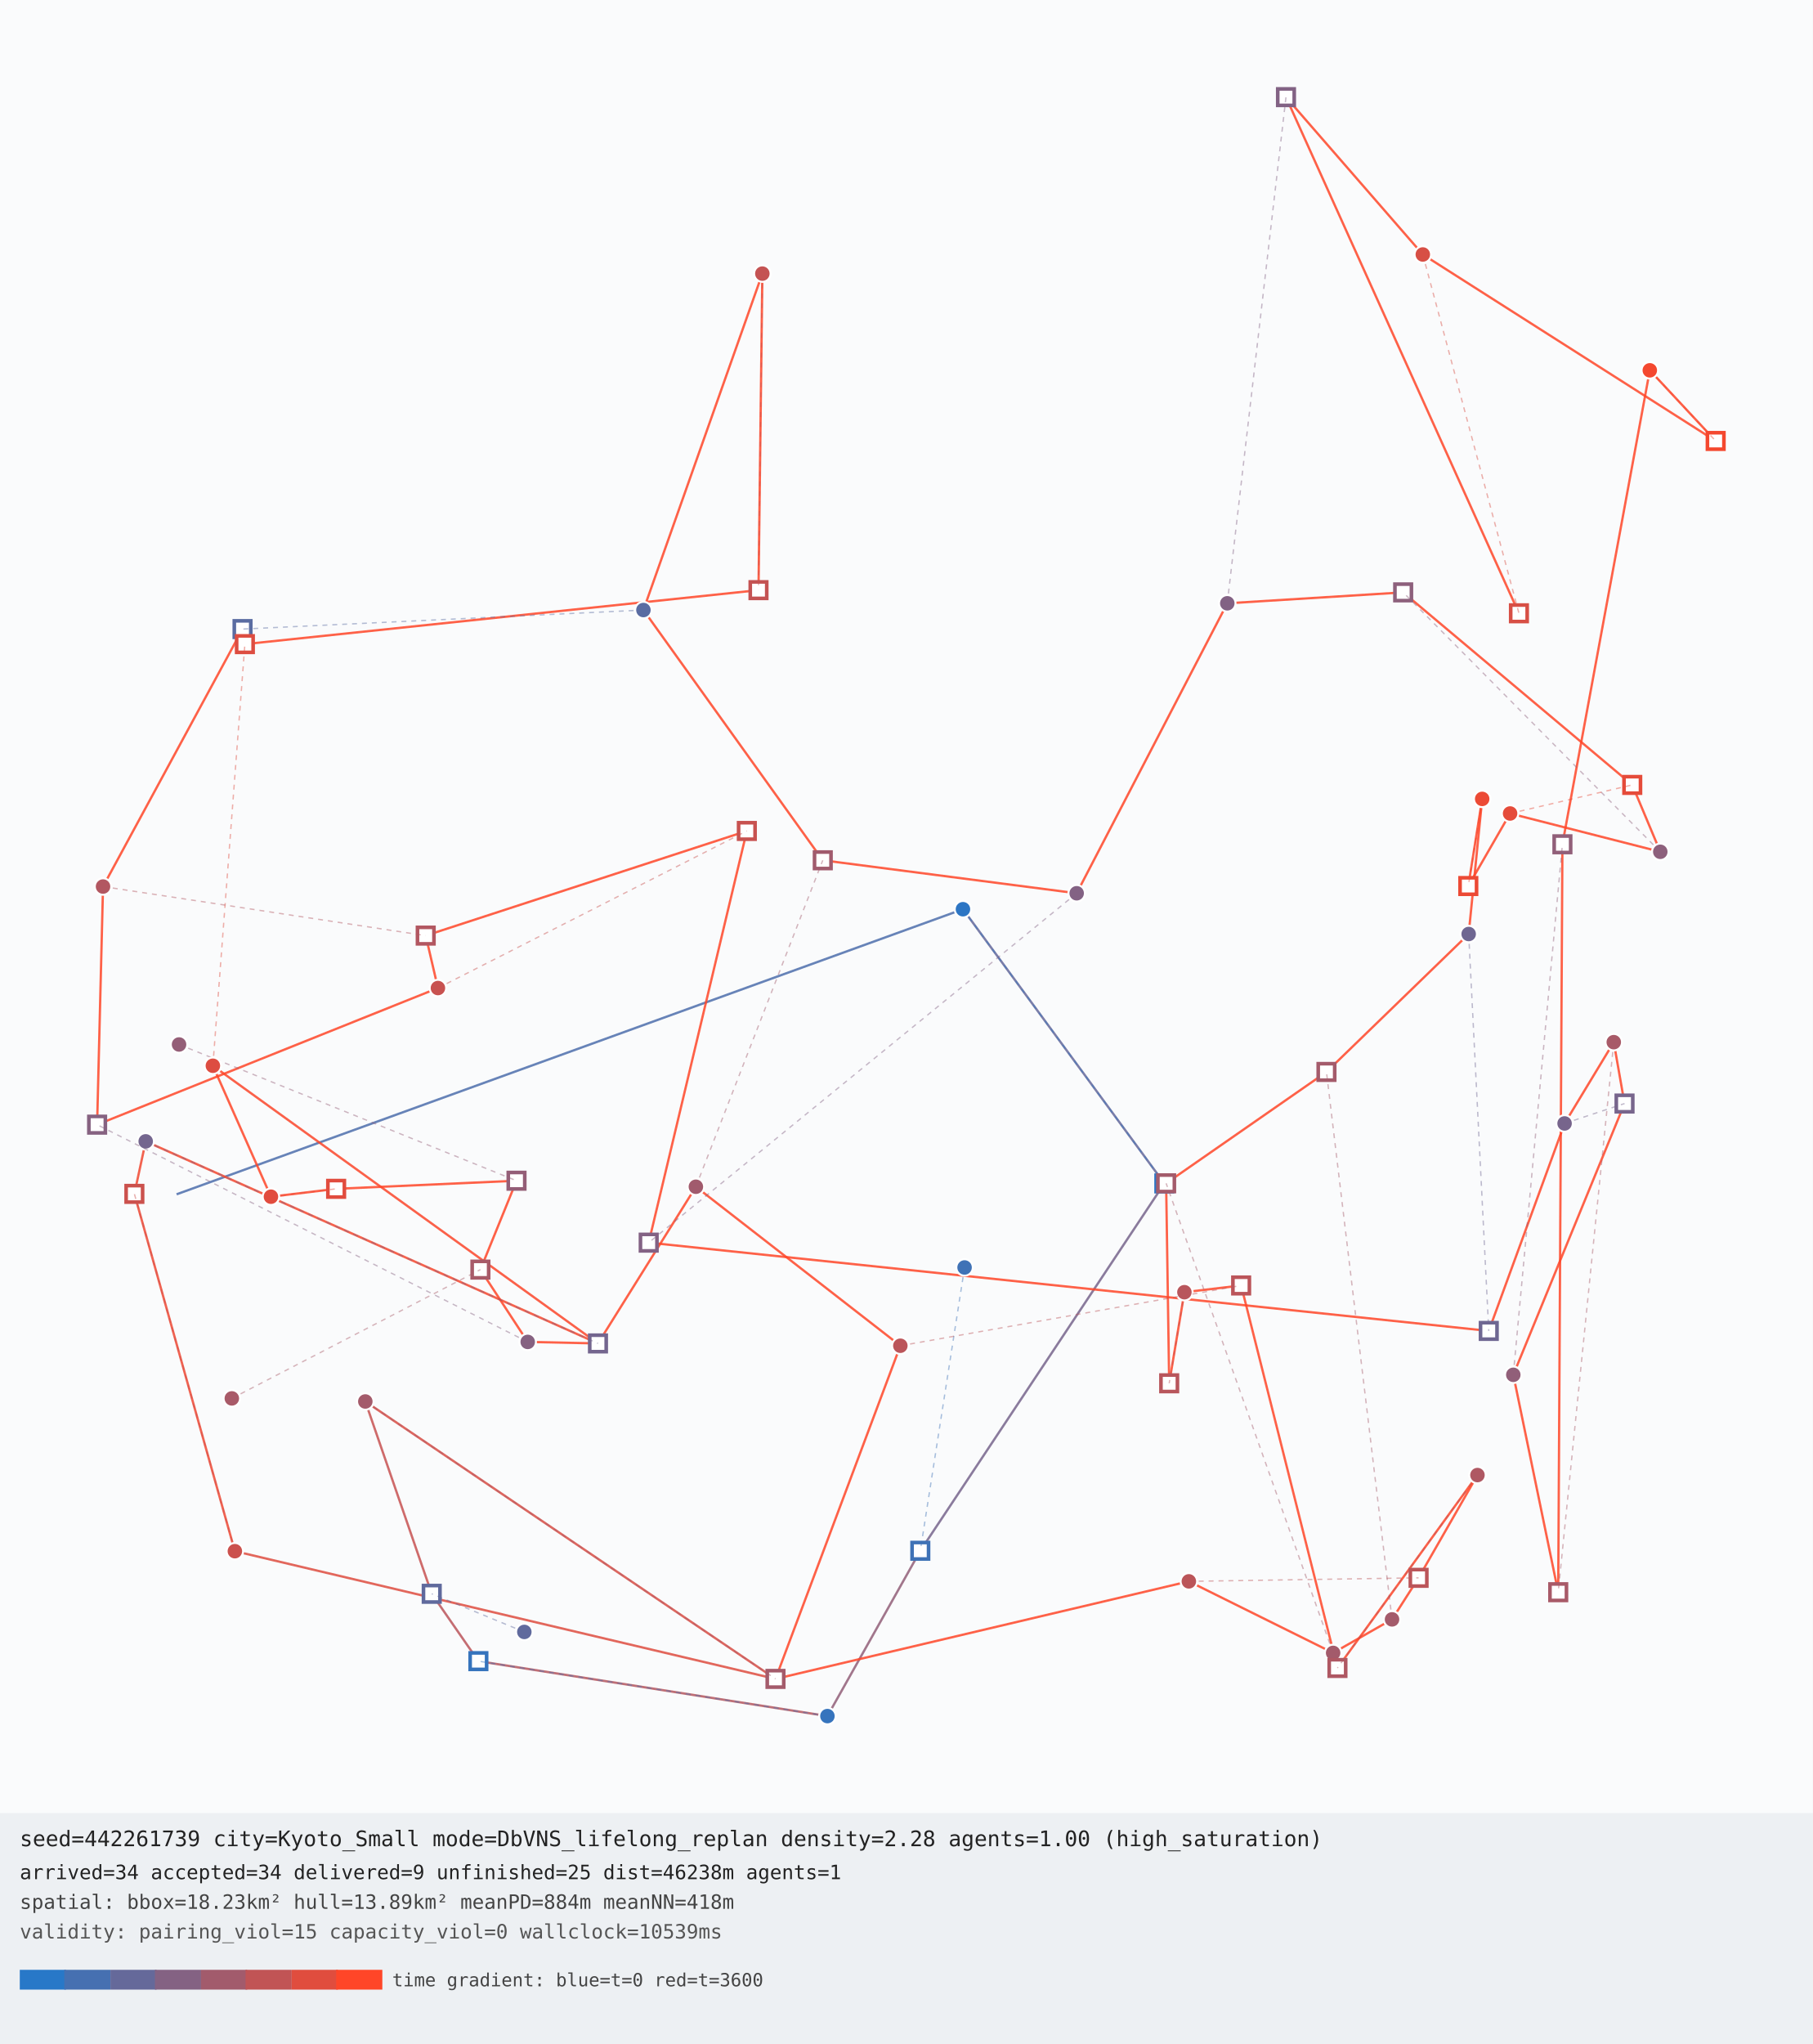
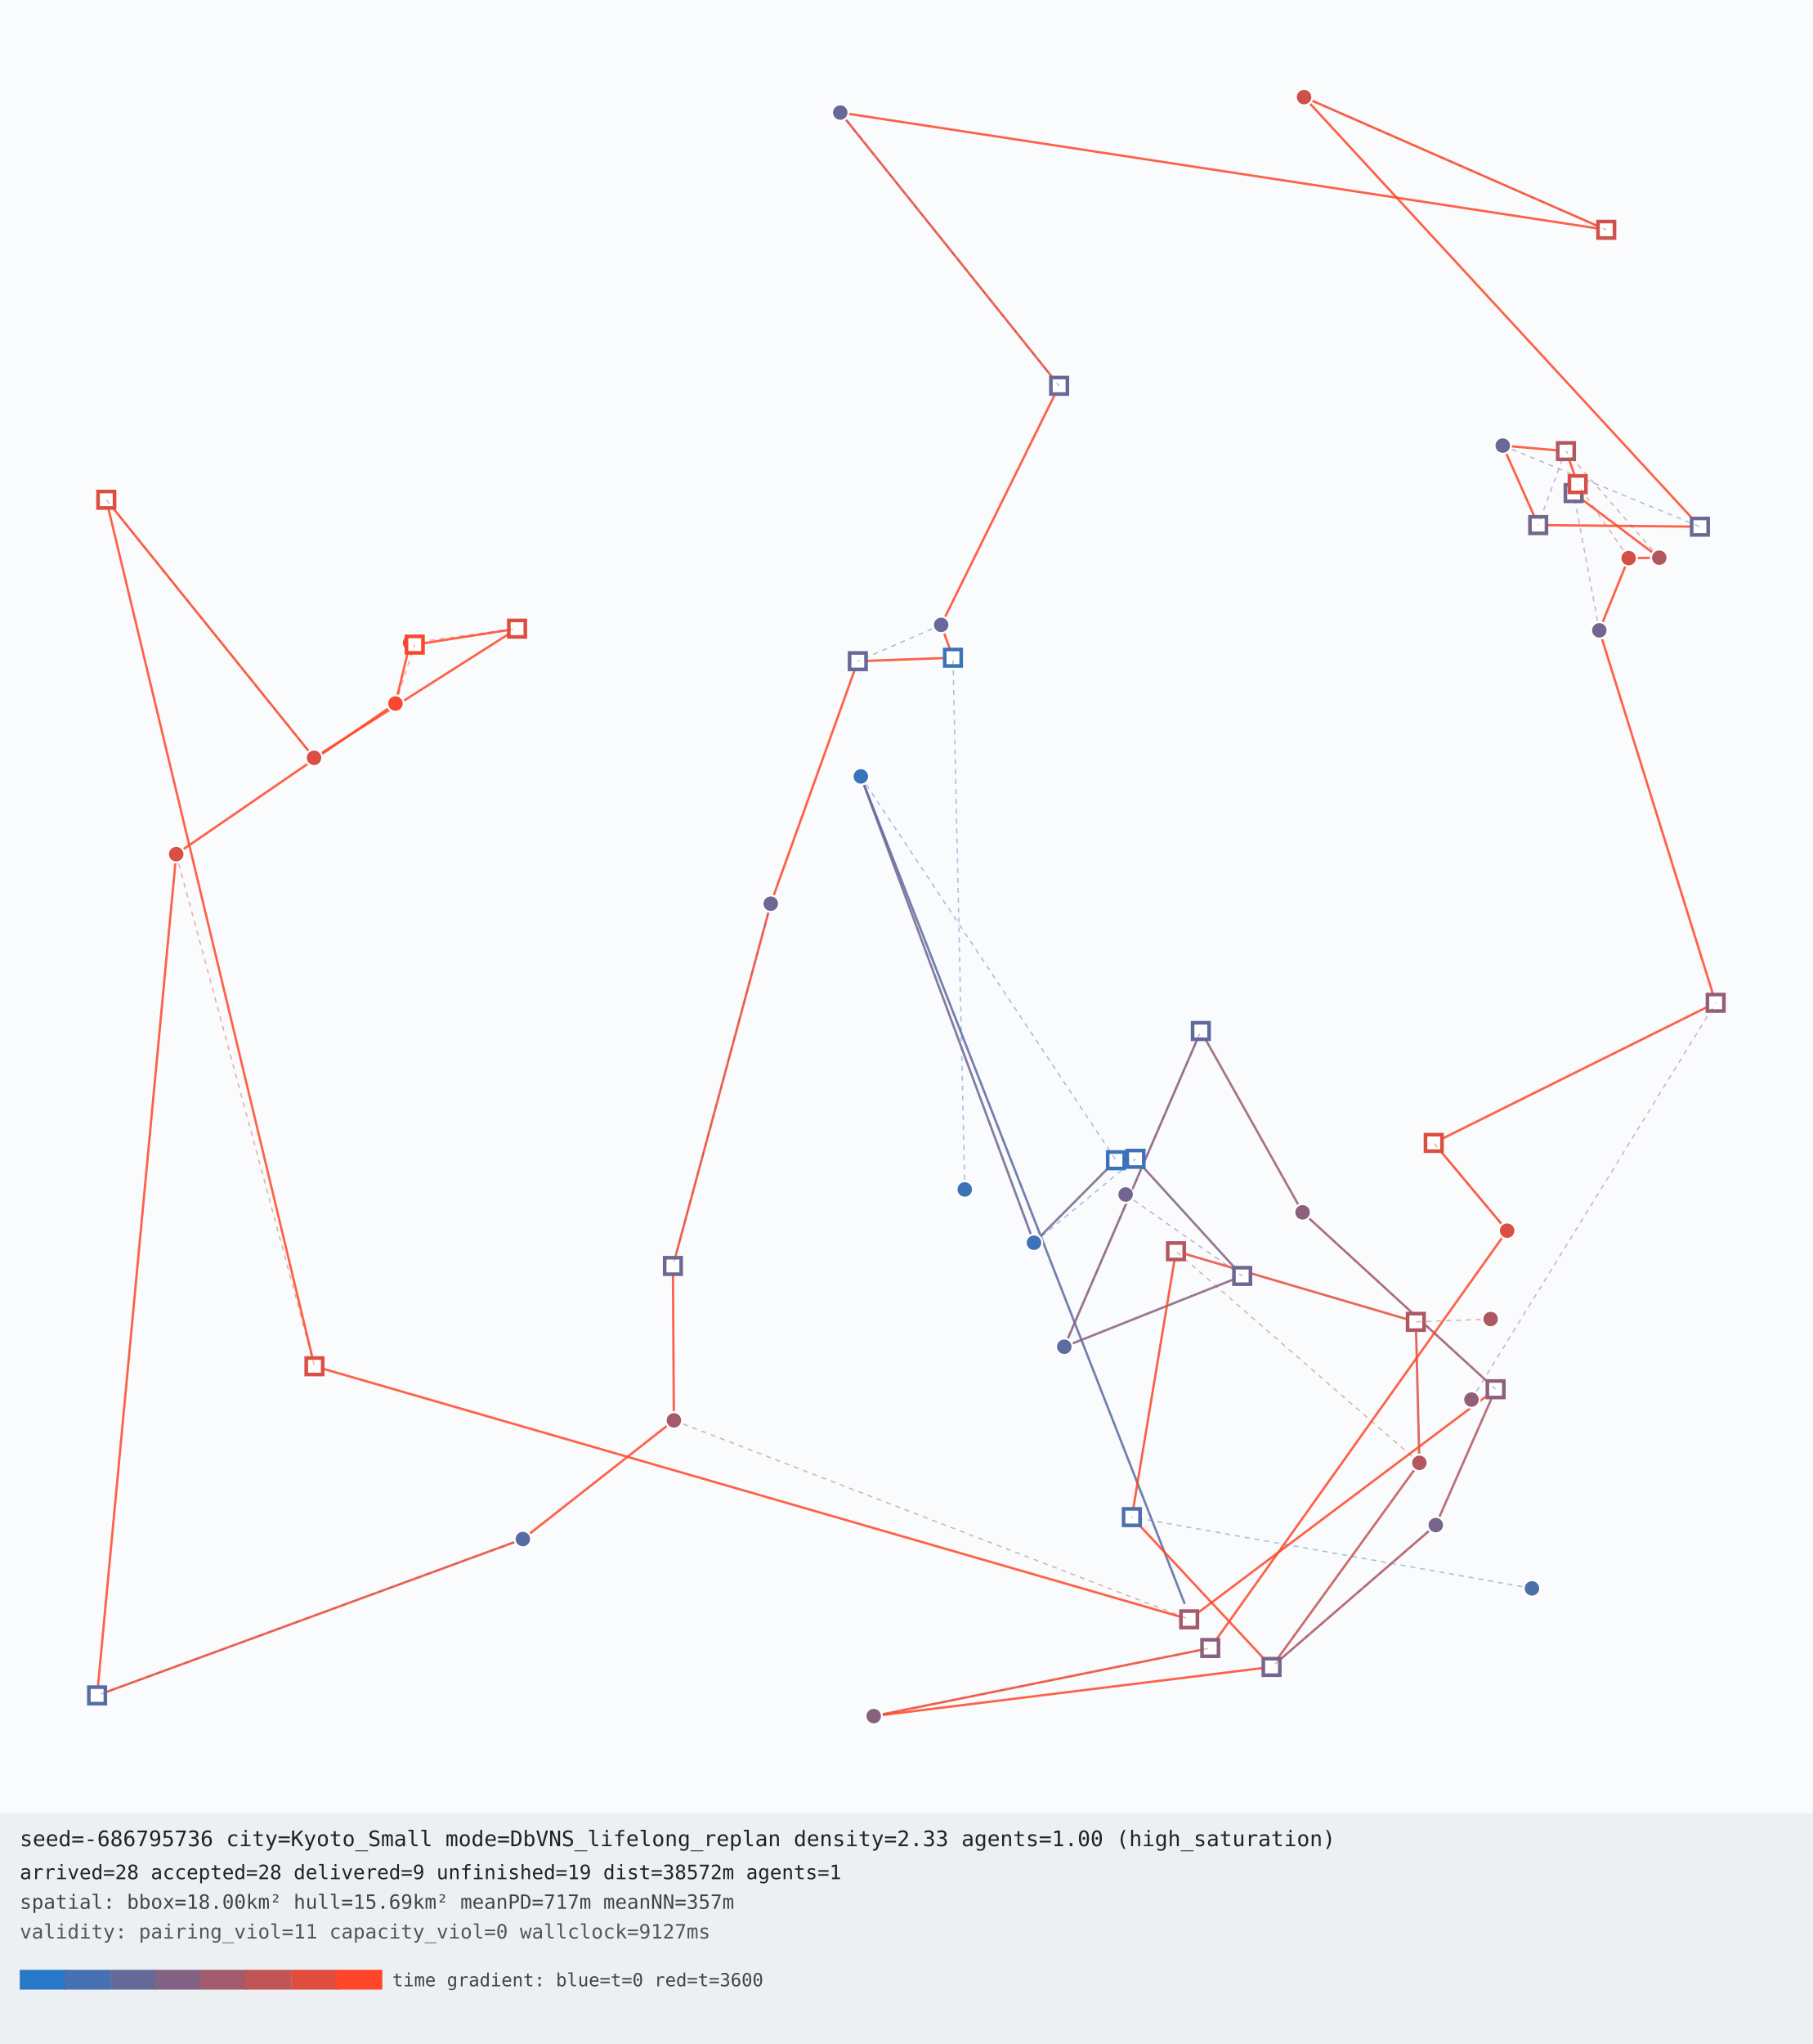
<svg xmlns="http://www.w3.org/2000/svg" width="1100" height="1240">
  <rect width="1100" height="1100" fill="#fafbfc" />
-   <line x1="107.165" y1="724.518" x2="584.319" y2="551.583" stroke="rgb(77,111,172)" stroke-width="1.4" opacity="0.85" />
-   <line x1="584.319" y1="551.583" x2="706.524" y2="717.931" stroke="rgb(101,105,154)" stroke-width="1.4" opacity="0.85" />
-   <line x1="706.524" y1="717.931" x2="558.444" y2="940.78" stroke="rgb(119,101,140)" stroke-width="1.4" opacity="0.85" />
-   <line x1="558.444" y1="940.78" x2="502.077" y2="1041.07" stroke="rgb(146,95,120)" stroke-width="1.4" opacity="0.85" />
-   <line x1="502.077" y1="1041.07" x2="290.28" y2="1007.74" stroke="rgb(181,87,94)" stroke-width="1.4" opacity="0.85" />
-   <line x1="290.28" y1="1007.74" x2="261.974" y2="966.881" stroke="rgb(187,85,90)" stroke-width="1.4" opacity="0.85" />
-   <line x1="261.974" y1="966.881" x2="221.672" y2="850.211" stroke="rgb(199,82,81)" stroke-width="1.4" opacity="0.85" />
-   <line x1="221.672" y1="850.211" x2="470.567" y2="1018.51" stroke="rgb(216,78,68)" stroke-width="1.4" opacity="0.85" />
-   <line x1="470.567" y1="1018.51" x2="142.517" y2="941.032" stroke="rgb(222,77,64)" stroke-width="1.4" opacity="0.85" />
-   <line x1="142.517" y1="941.032" x2="81.535" y2="724.266" stroke="rgb(238,73,52)" stroke-width="1.4" opacity="0.85" />
-   <line x1="81.535" y1="724.266" x2="88.412" y2="692.406" stroke="rgb(241,73,49)" stroke-width="1.4" opacity="0.85" />
-   <line x1="88.412" y1="692.406" x2="362.85" y2="814.997" stroke="rgb(246,72,46)" stroke-width="1.4" opacity="0.85" />
-   <line x1="362.85" y1="814.997" x2="129.172" y2="646.542" stroke="rgb(251,70,42)" stroke-width="1.4" opacity="0.85" />
-   <line x1="129.172" y1="646.542" x2="164.412" y2="725.983" stroke="rgb(255,70,40)" stroke-width="1.4" opacity="0.85" />
-   <line x1="164.412" y1="725.983" x2="203.965" y2="721.203" stroke="rgb(255,70,40)" stroke-width="1.4" opacity="0.85" />
-   <line x1="203.965" y1="721.203" x2="313.418" y2="716.289" stroke="rgb(255,70,40)" stroke-width="1.4" opacity="0.85" />
-   <line x1="313.418" y1="716.289" x2="291.511" y2="770.21" stroke="rgb(255,70,40)" stroke-width="1.4" opacity="0.85" />
-   <line x1="291.511" y1="770.21" x2="320.218" y2="814.077" stroke="rgb(255,70,40)" stroke-width="1.4" opacity="0.85" />
-   <line x1="320.218" y1="814.077" x2="362.85" y2="814.997" stroke="rgb(255,70,40)" stroke-width="1.4" opacity="0.85" />
-   <line x1="362.85" y1="814.997" x2="422.26" y2="719.943" stroke="rgb(255,70,40)" stroke-width="1.4" opacity="0.85" />
-   <line x1="422.26" y1="719.943" x2="546.33" y2="816.398" stroke="rgb(255,70,40)" stroke-width="1.4" opacity="0.85" />
-   <line x1="546.33" y1="816.398" x2="470.567" y2="1018.51" stroke="rgb(255,70,40)" stroke-width="1.4" opacity="0.85" />
-   <line x1="470.567" y1="1018.51" x2="721.394" y2="959.333" stroke="rgb(255,70,40)" stroke-width="1.4" opacity="0.85" />
-   <line x1="721.394" y1="959.333" x2="808.94" y2="1002.74" stroke="rgb(255,70,40)" stroke-width="1.4" opacity="0.85" />
-   <line x1="808.94" y1="1002.74" x2="844.688" y2="982.399" stroke="rgb(255,70,40)" stroke-width="1.4" opacity="0.85" />
-   <line x1="844.688" y1="982.399" x2="860.799" y2="957.2" stroke="rgb(255,70,40)" stroke-width="1.4" opacity="0.85" />
-   <line x1="860.799" y1="957.2" x2="896.521" y2="894.854" stroke="rgb(255,70,40)" stroke-width="1.4" opacity="0.85" />
-   <line x1="896.521" y1="894.854" x2="811.562" y2="1011.88" stroke="rgb(255,70,40)" stroke-width="1.4" opacity="0.85" />
-   <line x1="811.562" y1="1011.88" x2="753.128" y2="779.834" stroke="rgb(255,70,40)" stroke-width="1.4" opacity="0.85" />
-   <line x1="753.128" y1="779.834" x2="718.693" y2="783.913" stroke="rgb(255,70,40)" stroke-width="1.4" opacity="0.85" />
-   <line x1="718.693" y1="783.913" x2="709.463" y2="839.181" stroke="rgb(255,70,40)" stroke-width="1.4" opacity="0.85" />
-   <line x1="709.463" y1="839.181" x2="707.609" y2="717.862" stroke="rgb(255,70,40)" stroke-width="1.4" opacity="0.85" />
-   <line x1="707.609" y1="717.862" x2="804.897" y2="650.294" stroke="rgb(255,70,40)" stroke-width="1.4" opacity="0.85" />
-   <line x1="804.897" y1="650.294" x2="891.194" y2="566.623" stroke="rgb(255,70,40)" stroke-width="1.4" opacity="0.85" />
-   <line x1="891.194" y1="566.623" x2="899.391" y2="484.658" stroke="rgb(255,70,40)" stroke-width="1.4" opacity="0.85" />
-   <line x1="899.391" y1="484.658" x2="890.964" y2="537.512" stroke="rgb(255,70,40)" stroke-width="1.4" opacity="0.85" />
-   <line x1="890.964" y1="537.512" x2="916.321" y2="493.504" stroke="rgb(255,70,40)" stroke-width="1.4" opacity="0.85" />
-   <line x1="916.321" y1="493.504" x2="1007.46" y2="516.737" stroke="rgb(255,70,40)" stroke-width="1.4" opacity="0.85" />
-   <line x1="1007.46" y1="516.737" x2="990.449" y2="476.172" stroke="rgb(255,70,40)" stroke-width="1.4" opacity="0.85" />
-   <line x1="990.449" y1="476.172" x2="851.446" y2="359.366" stroke="rgb(255,70,40)" stroke-width="1.4" opacity="0.85" />
-   <line x1="851.446" y1="359.366" x2="744.72" y2="365.996" stroke="rgb(255,70,40)" stroke-width="1.4" opacity="0.85" />
-   <line x1="744.72" y1="365.996" x2="653.326" y2="541.902" stroke="rgb(255,70,40)" stroke-width="1.4" opacity="0.85" />
-   <line x1="653.326" y1="541.902" x2="499.257" y2="521.895" stroke="rgb(255,70,40)" stroke-width="1.4" opacity="0.85" />
-   <line x1="499.257" y1="521.895" x2="390.428" y2="370.085" stroke="rgb(255,70,40)" stroke-width="1.4" opacity="0.85" />
-   <line x1="390.428" y1="370.085" x2="462.597" y2="165.984" stroke="rgb(255,70,40)" stroke-width="1.4" opacity="0.85" />
-   <line x1="462.597" y1="165.984" x2="460.257" y2="358.014" stroke="rgb(255,70,40)" stroke-width="1.4" opacity="0.85" />
-   <line x1="460.257" y1="358.014" x2="148.595" y2="390.758" stroke="rgb(255,70,40)" stroke-width="1.4" opacity="0.85" />
-   <line x1="148.595" y1="390.758" x2="147.171" y2="381.63" stroke="rgb(255,70,40)" stroke-width="1.4" opacity="0.85" />
-   <line x1="147.171" y1="381.63" x2="62.518" y2="537.831" stroke="rgb(255,70,40)" stroke-width="1.4" opacity="0.85" />
-   <line x1="62.518" y1="537.831" x2="58.929" y2="682.277" stroke="rgb(255,70,40)" stroke-width="1.4" opacity="0.85" />
-   <line x1="58.929" y1="682.277" x2="265.737" y2="599.4" stroke="rgb(255,70,40)" stroke-width="1.4" opacity="0.85" />
-   <line x1="265.737" y1="599.4" x2="258.324" y2="567.586" stroke="rgb(255,70,40)" stroke-width="1.4" opacity="0.85" />
-   <line x1="258.324" y1="567.586" x2="453.176" y2="504.103" stroke="rgb(255,70,40)" stroke-width="1.4" opacity="0.85" />
-   <line x1="453.176" y1="504.103" x2="393.636" y2="753.854" stroke="rgb(255,70,40)" stroke-width="1.4" opacity="0.85" />
-   <line x1="393.636" y1="753.854" x2="903.383" y2="807.41" stroke="rgb(255,70,40)" stroke-width="1.4" opacity="0.85" />
-   <line x1="903.383" y1="807.41" x2="949.388" y2="681.54" stroke="rgb(255,70,40)" stroke-width="1.4" opacity="0.85" />
-   <line x1="949.388" y1="681.54" x2="979.233" y2="632.235" stroke="rgb(255,70,40)" stroke-width="1.4" opacity="0.85" />
-   <line x1="979.233" y1="632.235" x2="985.766" y2="669.463" stroke="rgb(255,70,40)" stroke-width="1.4" opacity="0.85" />
-   <line x1="985.766" y1="669.463" x2="918.272" y2="834.038" stroke="rgb(255,70,40)" stroke-width="1.4" opacity="0.85" />
-   <line x1="918.272" y1="834.038" x2="945.525" y2="965.917" stroke="rgb(255,70,40)" stroke-width="1.4" opacity="0.85" />
-   <line x1="945.525" y1="965.917" x2="948.074" y2="512.185" stroke="rgb(255,70,40)" stroke-width="1.4" opacity="0.85" />
-   <line x1="948.074" y1="512.185" x2="1001.1" y2="224.657" stroke="rgb(255,70,40)" stroke-width="1.4" opacity="0.85" />
-   <line x1="1001.1" y1="224.657" x2="1041.07" y2="267.509" stroke="rgb(255,70,40)" stroke-width="1.4" opacity="0.85" />
-   <line x1="1041.07" y1="267.509" x2="863.36" y2="154.381" stroke="rgb(255,70,40)" stroke-width="1.4" opacity="0.85" />
-   <line x1="863.36" y1="154.381" x2="780.333" y2="58.929" stroke="rgb(255,70,40)" stroke-width="1.4" opacity="0.85" />
-   <line x1="780.333" y1="58.929" x2="921.69" y2="372.051" stroke="rgb(255,70,40)" stroke-width="1.4" opacity="0.85" />
-   <circle cx="584.319" cy="551.583" r="5" fill="rgb(45,118,196)" stroke="white" stroke-width="1.2" />
-   <rect x="701.524" y="712.931" width="10" height="10" fill="white" stroke="rgb(45,118,196)" stroke-width="2.2" />
-   <line x1="584.319" y1="551.583" x2="706.524" y2="717.931" stroke="rgb(45,118,196)" stroke-width="0.8" stroke-dasharray="3,3" opacity="0.45" />
-   <circle cx="585.303" cy="768.914" r="5" fill="rgb(63,114,182)" stroke="white" stroke-width="1.2" />
-   <rect x="553.444" y="935.78" width="10" height="10" fill="white" stroke="rgb(63,114,182)" stroke-width="2.2" />
-   <line x1="585.303" y1="768.914" x2="558.444" y2="940.78" stroke="rgb(63,114,182)" stroke-width="0.8" stroke-dasharray="3,3" opacity="0.45" />
-   <circle cx="502.077" cy="1041.07" r="5" fill="rgb(54,116,189)" stroke="white" stroke-width="1.2" />
-   <rect x="285.28" y="1002.74" width="10" height="10" fill="white" stroke="rgb(54,116,189)" stroke-width="2.2" />
-   <line x1="502.077" y1="1041.07" x2="290.28" y2="1007.74" stroke="rgb(54,116,189)" stroke-width="0.8" stroke-dasharray="3,3" opacity="0.45" />
-   <circle cx="318.163" cy="990.016" r="5" fill="rgb(96,106,157)" stroke="white" stroke-width="1.2" />
-   <rect x="256.974" y="961.881" width="10" height="10" fill="white" stroke="rgb(96,106,157)" stroke-width="2.2" />
-   <line x1="318.163" y1="990.016" x2="261.974" y2="966.881" stroke="rgb(96,106,157)" stroke-width="0.8" stroke-dasharray="3,3" opacity="0.45" />
-   <circle cx="221.672" cy="850.211" r="5" fill="rgb(164,91,107)" stroke="white" stroke-width="1.2" />
-   <rect x="465.567" y="1013.51" width="10" height="10" fill="white" stroke="rgb(164,91,107)" stroke-width="2.2" />
-   <line x1="221.672" y1="850.211" x2="470.567" y2="1018.51" stroke="rgb(164,91,107)" stroke-width="0.8" stroke-dasharray="3,3" opacity="0.45" />
-   <circle cx="142.517" cy="941.032" r="5" fill="rgb(203,81,77)" stroke="white" stroke-width="1.2" />
-   <rect x="76.535" y="719.266" width="10" height="10" fill="white" stroke="rgb(203,81,77)" stroke-width="2.2" />
-   <line x1="142.517" y1="941.032" x2="81.535" y2="724.266" stroke="rgb(203,81,77)" stroke-width="0.8" stroke-dasharray="3,3" opacity="0.45" />
-   <circle cx="88.412" cy="692.406" r="5" fill="rgb(116,102,143)" stroke="white" stroke-width="1.2" />
-   <rect x="357.85" y="809.997" width="10" height="10" fill="white" stroke="rgb(116,102,143)" stroke-width="2.2" />
-   <line x1="88.412" y1="692.406" x2="362.85" y2="814.997" stroke="rgb(116,102,143)" stroke-width="0.8" stroke-dasharray="3,3" opacity="0.45" />
-   <circle cx="390.428" cy="370.085" r="5" fill="rgb(90,108,162)" stroke="white" stroke-width="1.2" />
-   <rect x="142.171" y="376.63" width="10" height="10" fill="white" stroke="rgb(90,108,162)" stroke-width="2.2" />
-   <line x1="390.428" y1="370.085" x2="147.171" y2="381.63" stroke="rgb(90,108,162)" stroke-width="0.8" stroke-dasharray="3,3" opacity="0.45" />
-   <circle cx="891.194" cy="566.623" r="5" fill="rgb(111,103,146)" stroke="white" stroke-width="1.2" />
-   <rect x="898.383" y="802.41" width="10" height="10" fill="white" stroke="rgb(111,103,146)" stroke-width="2.2" />
-   <line x1="891.194" y1="566.623" x2="903.383" y2="807.41" stroke="rgb(111,103,146)" stroke-width="0.8" stroke-dasharray="3,3" opacity="0.45" />
-   <circle cx="949.388" cy="681.54" r="5" fill="rgb(119,101,140)" stroke="white" stroke-width="1.2" />
-   <rect x="980.766" y="664.463" width="10" height="10" fill="white" stroke="rgb(119,101,140)" stroke-width="2.2" />
-   <line x1="949.388" y1="681.54" x2="985.766" y2="669.463" stroke="rgb(119,101,140)" stroke-width="0.8" stroke-dasharray="3,3" opacity="0.45" />
-   <circle cx="744.72" cy="365.996" r="5" fill="rgb(130,98,132)" stroke="white" stroke-width="1.2" />
-   <rect x="775.333" y="53.929" width="10" height="10" fill="white" stroke="rgb(130,98,132)" stroke-width="2.2" />
-   <line x1="744.72" y1="365.996" x2="780.333" y2="58.929" stroke="rgb(130,98,132)" stroke-width="0.8" stroke-dasharray="3,3" opacity="0.45" />
-   <circle cx="653.326" cy="541.902" r="5" fill="rgb(131,98,132)" stroke="white" stroke-width="1.2" />
-   <rect x="388.636" y="748.854" width="10" height="10" fill="white" stroke="rgb(131,98,132)" stroke-width="2.2" />
-   <line x1="653.326" y1="541.902" x2="393.636" y2="753.854" stroke="rgb(131,98,132)" stroke-width="0.8" stroke-dasharray="3,3" opacity="0.45" />
-   <circle cx="320.218" cy="814.077" r="5" fill="rgb(134,98,129)" stroke="white" stroke-width="1.2" />
-   <rect x="53.929" y="677.277" width="10" height="10" fill="white" stroke="rgb(134,98,129)" stroke-width="2.2" />
-   <line x1="320.218" y1="814.077" x2="58.929" y2="682.277" stroke="rgb(134,98,129)" stroke-width="0.8" stroke-dasharray="3,3" opacity="0.45" />
-   <circle cx="1007.46" cy="516.737" r="5" fill="rgb(141,96,124)" stroke="white" stroke-width="1.2" />
-   <rect x="846.446" y="354.366" width="10" height="10" fill="white" stroke="rgb(141,96,124)" stroke-width="2.2" />
-   <line x1="1007.46" y1="516.737" x2="851.446" y2="359.366" stroke="rgb(141,96,124)" stroke-width="0.8" stroke-dasharray="3,3" opacity="0.45" />
-   <circle cx="918.272" cy="834.038" r="5" fill="rgb(145,95,121)" stroke="white" stroke-width="1.2" />
-   <rect x="943.074" y="507.185" width="10" height="10" fill="white" stroke="rgb(145,95,121)" stroke-width="2.2" />
-   <line x1="918.272" y1="834.038" x2="948.074" y2="512.185" stroke="rgb(145,95,121)" stroke-width="0.8" stroke-dasharray="3,3" opacity="0.45" />
-   <circle cx="108.644" cy="633.64" r="5" fill="rgb(148,94,119)" stroke="white" stroke-width="1.2" />
-   <rect x="308.418" y="711.289" width="10" height="10" fill="white" stroke="rgb(148,94,119)" stroke-width="2.2" />
-   <line x1="108.644" y1="633.64" x2="313.418" y2="716.289" stroke="rgb(148,94,119)" stroke-width="0.8" stroke-dasharray="3,3" opacity="0.45" />
-   <circle cx="422.26" cy="719.943" r="5" fill="rgb(161,91,109)" stroke="white" stroke-width="1.2" />
-   <rect x="494.257" y="516.895" width="10" height="10" fill="white" stroke="rgb(161,91,109)" stroke-width="2.2" />
-   <line x1="422.26" y1="719.943" x2="499.257" y2="521.895" stroke="rgb(161,91,109)" stroke-width="0.8" stroke-dasharray="3,3" opacity="0.45" />
-   <circle cx="808.94" cy="1002.74" r="5" fill="rgb(163,91,107)" stroke="white" stroke-width="1.2" />
-   <rect x="702.609" y="712.862" width="10" height="10" fill="white" stroke="rgb(163,91,107)" stroke-width="2.2" />
-   <line x1="808.94" y1="1002.74" x2="707.609" y2="717.862" stroke="rgb(163,91,107)" stroke-width="0.8" stroke-dasharray="3,3" opacity="0.45" />
-   <circle cx="844.688" cy="982.399" r="5" fill="rgb(164,91,107)" stroke="white" stroke-width="1.2" />
-   <rect x="799.897" y="645.294" width="10" height="10" fill="white" stroke="rgb(164,91,107)" stroke-width="2.2" />
-   <line x1="844.688" y1="982.399" x2="804.897" y2="650.294" stroke="rgb(164,91,107)" stroke-width="0.8" stroke-dasharray="3,3" opacity="0.45" />
-   <circle cx="140.674" cy="848.343" r="5" fill="rgb(168,90,104)" stroke="white" stroke-width="1.2" />
-   <rect x="286.511" y="765.21" width="10" height="10" fill="white" stroke="rgb(168,90,104)" stroke-width="2.2" />
-   <line x1="140.674" y1="848.343" x2="291.511" y2="770.21" stroke="rgb(168,90,104)" stroke-width="0.8" stroke-dasharray="3,3" opacity="0.45" />
-   <circle cx="979.233" cy="632.235" r="5" fill="rgb(168,90,104)" stroke="white" stroke-width="1.2" />
-   <rect x="940.525" y="960.917" width="10" height="10" fill="white" stroke="rgb(168,90,104)" stroke-width="2.2" />
-   <line x1="979.233" y1="632.235" x2="945.525" y2="965.917" stroke="rgb(168,90,104)" stroke-width="0.8" stroke-dasharray="3,3" opacity="0.45" />
-   <circle cx="896.521" cy="894.854" r="5" fill="rgb(175,88,99)" stroke="white" stroke-width="1.2" />
-   <rect x="806.562" y="1006.88" width="10" height="10" fill="white" stroke="rgb(175,88,99)" stroke-width="2.2" />
-   <line x1="896.521" y1="894.854" x2="811.562" y2="1011.88" stroke="rgb(175,88,99)" stroke-width="0.8" stroke-dasharray="3,3" opacity="0.45" />
-   <circle cx="62.518" cy="537.831" r="5" fill="rgb(178,87,97)" stroke="white" stroke-width="1.2" />
-   <rect x="253.324" y="562.586" width="10" height="10" fill="white" stroke="rgb(178,87,97)" stroke-width="2.2" />
-   <line x1="62.518" y1="537.831" x2="258.324" y2="567.586" stroke="rgb(178,87,97)" stroke-width="0.8" stroke-dasharray="3,3" opacity="0.45" />
-   <circle cx="718.693" cy="783.913" r="5" fill="rgb(184,86,92)" stroke="white" stroke-width="1.2" />
-   <rect x="704.463" y="834.181" width="10" height="10" fill="white" stroke="rgb(184,86,92)" stroke-width="2.2" />
-   <line x1="718.693" y1="783.913" x2="709.463" y2="839.181" stroke="rgb(184,86,92)" stroke-width="0.8" stroke-dasharray="3,3" opacity="0.45" />
-   <circle cx="546.33" cy="816.398" r="5" fill="rgb(187,85,90)" stroke="white" stroke-width="1.2" />
-   <rect x="748.128" y="774.834" width="10" height="10" fill="white" stroke="rgb(187,85,90)" stroke-width="2.2" />
-   <line x1="546.33" y1="816.398" x2="753.128" y2="779.834" stroke="rgb(187,85,90)" stroke-width="0.8" stroke-dasharray="3,3" opacity="0.45" />
-   <circle cx="721.394" cy="959.333" r="5" fill="rgb(187,85,89)" stroke="white" stroke-width="1.2" />
-   <rect x="855.799" y="952.2" width="10" height="10" fill="white" stroke="rgb(187,85,89)" stroke-width="2.2" />
-   <line x1="721.394" y1="959.333" x2="860.799" y2="957.2" stroke="rgb(187,85,89)" stroke-width="0.8" stroke-dasharray="3,3" opacity="0.45" />
-   <circle cx="462.597" cy="165.984" r="5" fill="rgb(196,83,83)" stroke="white" stroke-width="1.2" />
-   <rect x="455.257" y="353.014" width="10" height="10" fill="white" stroke="rgb(196,83,83)" stroke-width="2.2" />
-   <line x1="462.597" y1="165.984" x2="460.257" y2="358.014" stroke="rgb(196,83,83)" stroke-width="0.8" stroke-dasharray="3,3" opacity="0.45" />
-   <circle cx="265.737" cy="599.4" r="5" fill="rgb(200,82,80)" stroke="white" stroke-width="1.2" />
-   <rect x="448.176" y="499.103" width="10" height="10" fill="white" stroke="rgb(200,82,80)" stroke-width="2.2" />
-   <line x1="265.737" y1="599.4" x2="453.176" y2="504.103" stroke="rgb(200,82,80)" stroke-width="0.8" stroke-dasharray="3,3" opacity="0.45" />
-   <circle cx="863.36" cy="154.381" r="5" fill="rgb(215,79,69)" stroke="white" stroke-width="1.2" />
-   <rect x="916.69" y="367.051" width="10" height="10" fill="white" stroke="rgb(215,79,69)" stroke-width="2.2" />
-   <line x1="863.36" y1="154.381" x2="921.69" y2="372.051" stroke="rgb(215,79,69)" stroke-width="0.8" stroke-dasharray="3,3" opacity="0.45" />
-   <circle cx="129.172" cy="646.542" r="5" fill="rgb(221,77,65)" stroke="white" stroke-width="1.2" />
-   <rect x="143.595" y="385.758" width="10" height="10" fill="white" stroke="rgb(221,77,65)" stroke-width="2.2" />
-   <line x1="129.172" y1="646.542" x2="148.595" y2="390.758" stroke="rgb(221,77,65)" stroke-width="0.8" stroke-dasharray="3,3" opacity="0.45" />
-   <circle cx="164.412" cy="725.983" r="5" fill="rgb(225,76,62)" stroke="white" stroke-width="1.2" />
-   <rect x="198.965" y="716.203" width="10" height="10" fill="white" stroke="rgb(225,76,62)" stroke-width="2.2" />
-   <line x1="164.412" y1="725.983" x2="203.965" y2="721.203" stroke="rgb(225,76,62)" stroke-width="0.8" stroke-dasharray="3,3" opacity="0.45" />
-   <circle cx="916.321" cy="493.504" r="5" fill="rgb(229,75,58)" stroke="white" stroke-width="1.2" />
-   <rect x="985.449" y="471.172" width="10" height="10" fill="white" stroke="rgb(229,75,58)" stroke-width="2.2" />
-   <line x1="916.321" y1="493.504" x2="990.449" y2="476.172" stroke="rgb(229,75,58)" stroke-width="0.8" stroke-dasharray="3,3" opacity="0.45" />
-   <circle cx="899.391" cy="484.658" r="5" fill="rgb(236,74,53)" stroke="white" stroke-width="1.2" />
-   <rect x="885.964" y="532.512" width="10" height="10" fill="white" stroke="rgb(236,74,53)" stroke-width="2.2" />
-   <line x1="899.391" y1="484.658" x2="890.964" y2="537.512" stroke="rgb(236,74,53)" stroke-width="0.8" stroke-dasharray="3,3" opacity="0.45" />
-   <circle cx="1001.1" cy="224.657" r="5" fill="rgb(244,72,47)" stroke="white" stroke-width="1.2" />
-   <rect x="1036.07" y="262.509" width="10" height="10" fill="white" stroke="rgb(244,72,47)" stroke-width="2.2" />
-   <line x1="1001.1" y1="224.657" x2="1041.07" y2="267.509" stroke="rgb(244,72,47)" stroke-width="0.8" stroke-dasharray="3,3" opacity="0.45" />
+   <line x1="718.891" y1="973" x2="522.343" y2="471.016" stroke="rgb(91,107,161)" stroke-width="1.4" opacity="0.85" />
+   <line x1="522.343" y1="471.016" x2="627.419" y2="753.914" stroke="rgb(113,102,145)" stroke-width="1.4" opacity="0.85" />
+   <line x1="627.419" y1="753.914" x2="677.167" y2="703.861" stroke="rgb(120,101,139)" stroke-width="1.4" opacity="0.85" />
+   <line x1="677.167" y1="703.861" x2="689.04" y2="702.979" stroke="rgb(121,100,139)" stroke-width="1.4" opacity="0.85" />
+   <line x1="689.04" y1="702.979" x2="753.762" y2="774.063" stroke="rgb(130,98,132)" stroke-width="1.4" opacity="0.85" />
+   <line x1="753.762" y1="774.063" x2="645.797" y2="817.007" stroke="rgb(137,97,127)" stroke-width="1.4" opacity="0.85" />
+   <line x1="645.797" y1="817.007" x2="728.675" y2="625.465" stroke="rgb(145,95,121)" stroke-width="1.4" opacity="0.85" />
+   <line x1="728.675" y1="625.465" x2="790.4" y2="735.472" stroke="rgb(155,93,113)" stroke-width="1.4" opacity="0.85" />
+   <line x1="790.4" y1="735.472" x2="907.532" y2="842.783" stroke="rgb(168,90,104)" stroke-width="1.4" opacity="0.85" />
+   <line x1="907.532" y1="842.783" x2="871.235" y2="925.195" stroke="rgb(176,88,98)" stroke-width="1.4" opacity="0.85" />
+   <line x1="871.235" y1="925.195" x2="771.588" y2="1011.25" stroke="rgb(184,86,92)" stroke-width="1.4" opacity="0.85" />
+   <line x1="771.588" y1="1011.25" x2="861.286" y2="887.437" stroke="rgb(195,83,84)" stroke-width="1.4" opacity="0.85" />
+   <line x1="861.286" y1="887.437" x2="859.132" y2="801.908" stroke="rgb(219,78,66)" stroke-width="1.4" opacity="0.85" />
+   <line x1="859.132" y1="801.908" x2="713.571" y2="759.084" stroke="rgb(232,75,56)" stroke-width="1.4" opacity="0.85" />
+   <line x1="713.571" y1="759.084" x2="686.798" y2="920.365" stroke="rgb(249,71,43)" stroke-width="1.4" opacity="0.85" />
+   <line x1="686.798" y1="920.365" x2="771.588" y2="1011.25" stroke="rgb(255,70,40)" stroke-width="1.4" opacity="0.85" />
+   <line x1="771.588" y1="1011.25" x2="530.163" y2="1041.07" stroke="rgb(255,70,40)" stroke-width="1.4" opacity="0.85" />
+   <line x1="530.163" y1="1041.07" x2="734.383" y2="999.781" stroke="rgb(255,70,40)" stroke-width="1.4" opacity="0.85" />
+   <line x1="734.383" y1="999.781" x2="914.528" y2="746.594" stroke="rgb(255,70,40)" stroke-width="1.4" opacity="0.85" />
+   <line x1="914.528" y1="746.594" x2="869.988" y2="693.349" stroke="rgb(255,70,40)" stroke-width="1.4" opacity="0.85" />
+   <line x1="869.988" y1="693.349" x2="1041.07" y2="608.344" stroke="rgb(255,70,40)" stroke-width="1.4" opacity="0.85" />
+   <line x1="1041.07" y1="608.344" x2="970.464" y2="382.411" stroke="rgb(255,70,40)" stroke-width="1.4" opacity="0.85" />
+   <line x1="970.464" y1="382.411" x2="988.26" y2="338.58" stroke="rgb(255,70,40)" stroke-width="1.4" opacity="0.85" />
+   <line x1="988.26" y1="338.58" x2="1006.85" y2="338.318" stroke="rgb(255,70,40)" stroke-width="1.4" opacity="0.85" />
+   <line x1="1006.85" y1="338.318" x2="954.88" y2="299.138" stroke="rgb(255,70,40)" stroke-width="1.4" opacity="0.85" />
+   <line x1="954.88" y1="299.138" x2="957.327" y2="293.71" stroke="rgb(255,70,40)" stroke-width="1.4" opacity="0.85" />
+   <line x1="957.327" y1="293.71" x2="950.095" y2="272.917" stroke="rgb(255,70,40)" stroke-width="1.4" opacity="0.85" />
+   <line x1="950.095" y1="272.917" x2="950.227" y2="273.672" stroke="rgb(255,70,40)" stroke-width="1.4" opacity="0.85" />
+   <line x1="950.227" y1="273.672" x2="911.87" y2="270.327" stroke="rgb(255,70,40)" stroke-width="1.4" opacity="0.85" />
+   <line x1="911.87" y1="270.327" x2="933.387" y2="318.542" stroke="rgb(255,70,40)" stroke-width="1.4" opacity="0.85" />
+   <line x1="933.387" y1="318.542" x2="1031.5" y2="319.526" stroke="rgb(255,70,40)" stroke-width="1.4" opacity="0.85" />
+   <line x1="1031.5" y1="319.526" x2="791.299" y2="58.929" stroke="rgb(255,70,40)" stroke-width="1.4" opacity="0.85" />
+   <line x1="791.299" y1="58.929" x2="974.68" y2="139.396" stroke="rgb(255,70,40)" stroke-width="1.4" opacity="0.85" />
+   <line x1="974.68" y1="139.396" x2="509.871" y2="68.288" stroke="rgb(255,70,40)" stroke-width="1.4" opacity="0.85" />
+   <line x1="509.871" y1="68.288" x2="642.683" y2="234.051" stroke="rgb(255,70,40)" stroke-width="1.4" opacity="0.85" />
+   <line x1="642.683" y1="234.051" x2="571.09" y2="379.089" stroke="rgb(255,70,40)" stroke-width="1.4" opacity="0.85" />
+   <line x1="571.09" y1="379.089" x2="578.262" y2="399.015" stroke="rgb(255,70,40)" stroke-width="1.4" opacity="0.85" />
+   <line x1="578.262" y1="399.015" x2="520.523" y2="401.115" stroke="rgb(255,70,40)" stroke-width="1.4" opacity="0.85" />
+   <line x1="520.523" y1="401.115" x2="467.695" y2="548.218" stroke="rgb(255,70,40)" stroke-width="1.4" opacity="0.85" />
+   <line x1="467.695" y1="548.218" x2="408.327" y2="768" stroke="rgb(255,70,40)" stroke-width="1.4" opacity="0.85" />
+   <line x1="408.327" y1="768" x2="408.919" y2="861.674" stroke="rgb(255,70,40)" stroke-width="1.4" opacity="0.85" />
+   <line x1="408.919" y1="861.674" x2="317.267" y2="933.664" stroke="rgb(255,70,40)" stroke-width="1.4" opacity="0.85" />
+   <line x1="317.267" y1="933.664" x2="58.929" y2="1028.51" stroke="rgb(255,70,40)" stroke-width="1.4" opacity="0.85" />
+   <line x1="58.929" y1="1028.51" x2="106.925" y2="518.175" stroke="rgb(255,70,40)" stroke-width="1.4" opacity="0.85" />
+   <line x1="106.925" y1="518.175" x2="239.957" y2="426.805" stroke="rgb(255,70,40)" stroke-width="1.4" opacity="0.85" />
+   <line x1="239.957" y1="426.805" x2="248.828" y2="389.99" stroke="rgb(255,70,40)" stroke-width="1.4" opacity="0.85" />
+   <line x1="248.828" y1="389.99" x2="251.658" y2="391.065" stroke="rgb(255,70,40)" stroke-width="1.4" opacity="0.85" />
+   <line x1="251.658" y1="391.065" x2="313.762" y2="381.381" stroke="rgb(255,70,40)" stroke-width="1.4" opacity="0.85" />
+   <line x1="313.762" y1="381.381" x2="190.567" y2="459.73" stroke="rgb(255,70,40)" stroke-width="1.4" opacity="0.85" />
+   <line x1="190.567" y1="459.73" x2="64.498" y2="303.174" stroke="rgb(255,70,40)" stroke-width="1.4" opacity="0.85" />
+   <line x1="64.498" y1="303.174" x2="190.824" y2="828.861" stroke="rgb(255,70,40)" stroke-width="1.4" opacity="0.85" />
+   <line x1="190.824" y1="828.861" x2="721.591" y2="982.375" stroke="rgb(255,70,40)" stroke-width="1.4" opacity="0.85" />
+   <line x1="721.591" y1="982.375" x2="907.532" y2="842.783" stroke="rgb(255,70,40)" stroke-width="1.4" opacity="0.85" />
+   <circle cx="522.343" cy="471.016" r="5" fill="rgb(58,115,186)" stroke="white" stroke-width="1.2" />
+   <rect x="672.167" y="698.861" width="10" height="10" fill="white" stroke="rgb(58,115,186)" stroke-width="2.2" />
+   <line x1="522.343" y1="471.016" x2="677.167" y2="703.861" stroke="rgb(58,115,186)" stroke-width="0.8" stroke-dasharray="3,3" opacity="0.45" />
+   <circle cx="627.419" cy="753.914" r="5" fill="rgb(62,114,182)" stroke="white" stroke-width="1.2" />
+   <rect x="684.04" y="697.979" width="10" height="10" fill="white" stroke="rgb(62,114,182)" stroke-width="2.2" />
+   <line x1="627.419" y1="753.914" x2="689.04" y2="702.979" stroke="rgb(62,114,182)" stroke-width="0.8" stroke-dasharray="3,3" opacity="0.45" />
+   <circle cx="683.025" cy="724.649" r="5" fill="rgb(113,102,145)" stroke="white" stroke-width="1.2" />
+   <rect x="748.762" y="769.063" width="10" height="10" fill="white" stroke="rgb(113,102,145)" stroke-width="2.2" />
+   <line x1="683.025" y1="724.649" x2="753.762" y2="774.063" stroke="rgb(113,102,145)" stroke-width="0.8" stroke-dasharray="3,3" opacity="0.45" />
+   <circle cx="645.797" cy="817.007" r="5" fill="rgb(93,107,159)" stroke="white" stroke-width="1.2" />
+   <rect x="723.675" y="620.465" width="10" height="10" fill="white" stroke="rgb(93,107,159)" stroke-width="2.2" />
+   <line x1="645.797" y1="817.007" x2="728.675" y2="625.465" stroke="rgb(93,107,159)" stroke-width="0.8" stroke-dasharray="3,3" opacity="0.45" />
+   <circle cx="790.4" cy="735.472" r="5" fill="rgb(141,96,124)" stroke="white" stroke-width="1.2" />
+   <rect x="902.532" y="837.783" width="10" height="10" fill="white" stroke="rgb(141,96,124)" stroke-width="2.2" />
+   <line x1="790.4" y1="735.472" x2="907.532" y2="842.783" stroke="rgb(141,96,124)" stroke-width="0.8" stroke-dasharray="3,3" opacity="0.45" />
+   <circle cx="871.235" cy="925.195" r="5" fill="rgb(120,101,139)" stroke="white" stroke-width="1.2" />
+   <rect x="766.588" y="1006.25" width="10" height="10" fill="white" stroke="rgb(120,101,139)" stroke-width="2.2" />
+   <line x1="871.235" y1="925.195" x2="771.588" y2="1011.25" stroke="rgb(120,101,139)" stroke-width="0.8" stroke-dasharray="3,3" opacity="0.45" />
+   <circle cx="904.512" cy="800.201" r="5" fill="rgb(174,88,99)" stroke="white" stroke-width="1.2" />
+   <rect x="854.132" y="796.908" width="10" height="10" fill="white" stroke="rgb(174,88,99)" stroke-width="2.2" />
+   <line x1="904.512" y1="800.201" x2="859.132" y2="801.908" stroke="rgb(174,88,99)" stroke-width="0.8" stroke-dasharray="3,3" opacity="0.45" />
+   <circle cx="861.286" cy="887.437" r="5" fill="rgb(181,87,94)" stroke="white" stroke-width="1.2" />
+   <rect x="708.571" y="754.084" width="10" height="10" fill="white" stroke="rgb(181,87,94)" stroke-width="2.2" />
+   <line x1="861.286" y1="887.437" x2="713.571" y2="759.084" stroke="rgb(181,87,94)" stroke-width="0.8" stroke-dasharray="3,3" opacity="0.45" />
+   <circle cx="929.595" cy="963.594" r="5" fill="rgb(78,111,171)" stroke="white" stroke-width="1.2" />
+   <rect x="681.798" y="915.365" width="10" height="10" fill="white" stroke="rgb(78,111,171)" stroke-width="2.2" />
+   <line x1="929.595" y1="963.594" x2="686.798" y2="920.365" stroke="rgb(78,111,171)" stroke-width="0.8" stroke-dasharray="3,3" opacity="0.45" />
+   <circle cx="585.415" cy="721.584" r="5" fill="rgb(62,114,183)" stroke="white" stroke-width="1.2" />
+   <rect x="573.262" y="394.015" width="10" height="10" fill="white" stroke="rgb(62,114,183)" stroke-width="2.2" />
+   <line x1="585.415" y1="721.584" x2="578.262" y2="399.015" stroke="rgb(62,114,183)" stroke-width="0.8" stroke-dasharray="3,3" opacity="0.45" />
+   <circle cx="317.267" cy="933.664" r="5" fill="rgb(88,108,163)" stroke="white" stroke-width="1.2" />
+   <rect x="53.929" y="1023.51" width="10" height="10" fill="white" stroke="rgb(88,108,163)" stroke-width="2.2" />
+   <line x1="317.267" y1="933.664" x2="58.929" y2="1028.51" stroke="rgb(88,108,163)" stroke-width="0.8" stroke-dasharray="3,3" opacity="0.45" />
+   <circle cx="571.09" cy="379.089" r="5" fill="rgb(102,105,153)" stroke="white" stroke-width="1.2" />
+   <rect x="515.523" y="396.115" width="10" height="10" fill="white" stroke="rgb(102,105,153)" stroke-width="2.2" />
+   <line x1="571.09" y1="379.089" x2="520.523" y2="401.115" stroke="rgb(102,105,153)" stroke-width="0.8" stroke-dasharray="3,3" opacity="0.45" />
+   <circle cx="509.871" cy="68.288" r="5" fill="rgb(104,105,152)" stroke="white" stroke-width="1.2" />
+   <rect x="637.683" y="229.051" width="10" height="10" fill="white" stroke="rgb(104,105,152)" stroke-width="2.2" />
+   <line x1="509.871" y1="68.288" x2="642.683" y2="234.051" stroke="rgb(104,105,152)" stroke-width="0.8" stroke-dasharray="3,3" opacity="0.45" />
+   <circle cx="911.87" cy="270.327" r="5" fill="rgb(106,104,150)" stroke="white" stroke-width="1.2" />
+   <rect x="1026.5" y="314.526" width="10" height="10" fill="white" stroke="rgb(106,104,150)" stroke-width="2.2" />
+   <line x1="911.87" y1="270.327" x2="1031.5" y2="319.526" stroke="rgb(106,104,150)" stroke-width="0.8" stroke-dasharray="3,3" opacity="0.45" />
+   <circle cx="467.695" cy="548.218" r="5" fill="rgb(110,103,147)" stroke="white" stroke-width="1.2" />
+   <rect x="403.327" y="763" width="10" height="10" fill="white" stroke="rgb(110,103,147)" stroke-width="2.2" />
+   <line x1="467.695" y1="548.218" x2="408.327" y2="768" stroke="rgb(110,103,147)" stroke-width="0.8" stroke-dasharray="3,3" opacity="0.45" />
+   <circle cx="970.464" cy="382.411" r="5" fill="rgb(115,102,143)" stroke="white" stroke-width="1.2" />
+   <rect x="949.88" y="294.138" width="10" height="10" fill="white" stroke="rgb(115,102,143)" stroke-width="2.2" />
+   <line x1="970.464" y1="382.411" x2="954.88" y2="299.138" stroke="rgb(115,102,143)" stroke-width="0.8" stroke-dasharray="3,3" opacity="0.45" />
+   <circle cx="950.095" cy="272.917" r="5" fill="rgb(116,102,142)" stroke="white" stroke-width="1.2" />
+   <rect x="928.387" y="313.542" width="10" height="10" fill="white" stroke="rgb(116,102,142)" stroke-width="2.2" />
+   <line x1="950.095" y1="272.917" x2="933.387" y2="318.542" stroke="rgb(116,102,142)" stroke-width="0.8" stroke-dasharray="3,3" opacity="0.45" />
+   <circle cx="530.163" cy="1041.07" r="5" fill="rgb(136,97,127)" stroke="white" stroke-width="1.2" />
+   <rect x="729.383" y="994.781" width="10" height="10" fill="white" stroke="rgb(136,97,127)" stroke-width="2.2" />
+   <line x1="530.163" y1="1041.07" x2="734.383" y2="999.781" stroke="rgb(136,97,127)" stroke-width="0.8" stroke-dasharray="3,3" opacity="0.45" />
+   <circle cx="892.871" cy="849.059" r="5" fill="rgb(147,94,119)" stroke="white" stroke-width="1.2" />
+   <rect x="1036.07" y="603.344" width="10" height="10" fill="white" stroke="rgb(147,94,119)" stroke-width="2.2" />
+   <line x1="892.871" y1="849.059" x2="1041.07" y2="608.344" stroke="rgb(147,94,119)" stroke-width="0.8" stroke-dasharray="3,3" opacity="0.45" />
+   <circle cx="408.919" cy="861.674" r="5" fill="rgb(165,90,106)" stroke="white" stroke-width="1.2" />
+   <rect x="716.591" y="977.375" width="10" height="10" fill="white" stroke="rgb(165,90,106)" stroke-width="2.2" />
+   <line x1="408.919" y1="861.674" x2="721.591" y2="982.375" stroke="rgb(165,90,106)" stroke-width="0.8" stroke-dasharray="3,3" opacity="0.45" />
+   <circle cx="1006.85" cy="338.318" r="5" fill="rgb(179,87,95)" stroke="white" stroke-width="1.2" />
+   <rect x="945.227" y="268.672" width="10" height="10" fill="white" stroke="rgb(179,87,95)" stroke-width="2.2" />
+   <line x1="1006.85" y1="338.318" x2="950.227" y2="273.672" stroke="rgb(179,87,95)" stroke-width="0.8" stroke-dasharray="3,3" opacity="0.45" />
+   <circle cx="791.299" cy="58.929" r="5" fill="rgb(207,81,75)" stroke="white" stroke-width="1.2" />
+   <rect x="969.68" y="134.396" width="10" height="10" fill="white" stroke="rgb(207,81,75)" stroke-width="2.2" />
+   <line x1="791.299" y1="58.929" x2="974.68" y2="139.396" stroke="rgb(207,81,75)" stroke-width="0.8" stroke-dasharray="3,3" opacity="0.45" />
+   <circle cx="988.26" cy="338.58" r="5" fill="rgb(213,79,70)" stroke="white" stroke-width="1.2" />
+   <rect x="952.327" y="288.71" width="10" height="10" fill="white" stroke="rgb(213,79,70)" stroke-width="2.2" />
+   <line x1="988.26" y1="338.58" x2="957.327" y2="293.71" stroke="rgb(213,79,70)" stroke-width="0.8" stroke-dasharray="3,3" opacity="0.45" />
+   <circle cx="106.925" cy="518.175" r="5" fill="rgb(218,78,67)" stroke="white" stroke-width="1.2" />
+   <rect x="185.824" y="823.861" width="10" height="10" fill="white" stroke="rgb(218,78,67)" stroke-width="2.2" />
+   <line x1="106.925" y1="518.175" x2="190.824" y2="828.861" stroke="rgb(218,78,67)" stroke-width="0.8" stroke-dasharray="3,3" opacity="0.45" />
+   <circle cx="914.528" cy="746.594" r="5" fill="rgb(219,78,66)" stroke="white" stroke-width="1.2" />
+   <rect x="864.988" y="688.349" width="10" height="10" fill="white" stroke="rgb(219,78,66)" stroke-width="2.2" />
+   <line x1="914.528" y1="746.594" x2="869.988" y2="693.349" stroke="rgb(219,78,66)" stroke-width="0.8" stroke-dasharray="3,3" opacity="0.45" />
+   <circle cx="190.567" cy="459.73" r="5" fill="rgb(220,78,66)" stroke="white" stroke-width="1.2" />
+   <rect x="59.498" y="298.174" width="10" height="10" fill="white" stroke="rgb(220,78,66)" stroke-width="2.2" />
+   <line x1="190.567" y1="459.73" x2="64.498" y2="303.174" stroke="rgb(220,78,66)" stroke-width="0.8" stroke-dasharray="3,3" opacity="0.45" />
+   <circle cx="248.828" cy="389.99" r="5" fill="rgb(223,77,63)" stroke="white" stroke-width="1.2" />
+   <rect x="308.762" y="376.381" width="10" height="10" fill="white" stroke="rgb(223,77,63)" stroke-width="2.2" />
+   <line x1="248.828" y1="389.99" x2="313.762" y2="381.381" stroke="rgb(223,77,63)" stroke-width="0.8" stroke-dasharray="3,3" opacity="0.45" />
+   <circle cx="239.957" cy="426.805" r="5" fill="rgb(248,71,44)" stroke="white" stroke-width="1.2" />
+   <rect x="246.658" y="386.065" width="10" height="10" fill="white" stroke="rgb(248,71,44)" stroke-width="2.2" />
+   <line x1="239.957" y1="426.805" x2="251.658" y2="391.065" stroke="rgb(248,71,44)" stroke-width="0.8" stroke-dasharray="3,3" opacity="0.45" />
  <rect y="1100" width="1100" height="140" fill="#edf0f3" />
-   <text x="12" y="1120" font-family="monospace" font-size="13" fill="#222">seed=442261739  city=Kyoto_Small  mode=DbVNS_lifelong_replan  density=2.28  agents=1.00  (high_saturation)</text>
-   <text x="12" y="1140" font-family="monospace" font-size="12" fill="#222">arrived=34 accepted=34 delivered=9 unfinished=25 dist=46238m agents=1</text>
-   <text x="12" y="1158" font-family="monospace" font-size="12" fill="#444">spatial: bbox=18.23km² hull=13.89km² meanPD=884m meanNN=418m</text>
-   <text x="12" y="1176" font-family="monospace" font-size="12" fill="#555">validity: pairing_viol=15 capacity_viol=0 wallclock=10539ms</text>
+   <text x="12" y="1120" font-family="monospace" font-size="13" fill="#222">seed=-686795736  city=Kyoto_Small  mode=DbVNS_lifelong_replan  density=2.33  agents=1.00  (high_saturation)</text>
+   <text x="12" y="1140" font-family="monospace" font-size="12" fill="#222">arrived=28 accepted=28 delivered=9 unfinished=19 dist=38572m agents=1</text>
+   <text x="12" y="1158" font-family="monospace" font-size="12" fill="#444">spatial: bbox=18.00km² hull=15.69km² meanPD=717m meanNN=357m</text>
+   <text x="12" y="1176" font-family="monospace" font-size="12" fill="#555">validity: pairing_viol=11 capacity_viol=0 wallclock=9127ms</text>
  <rect x="12" y="1195" width="28" height="12" fill="rgb(40,120,200)" />
  <rect x="39" y="1195" width="28" height="12" fill="rgb(70,112,177)" />
  <rect x="67" y="1195" width="28" height="12" fill="rgb(101,105,154)" />
  <rect x="94" y="1195" width="28" height="12" fill="rgb(132,98,131)" />
  <rect x="122" y="1195" width="28" height="12" fill="rgb(162,91,108)" />
  <rect x="149" y="1195" width="28" height="12" fill="rgb(193,84,85)" />
  <rect x="177" y="1195" width="28" height="12" fill="rgb(224,77,62)" />
  <rect x="204" y="1195" width="28" height="12" fill="rgb(255,70,40)" />
  <text x="238" y="1205" font-family="monospace" font-size="11" fill="#444">time gradient: blue=t=0  red=t=3600</text>
</svg>
